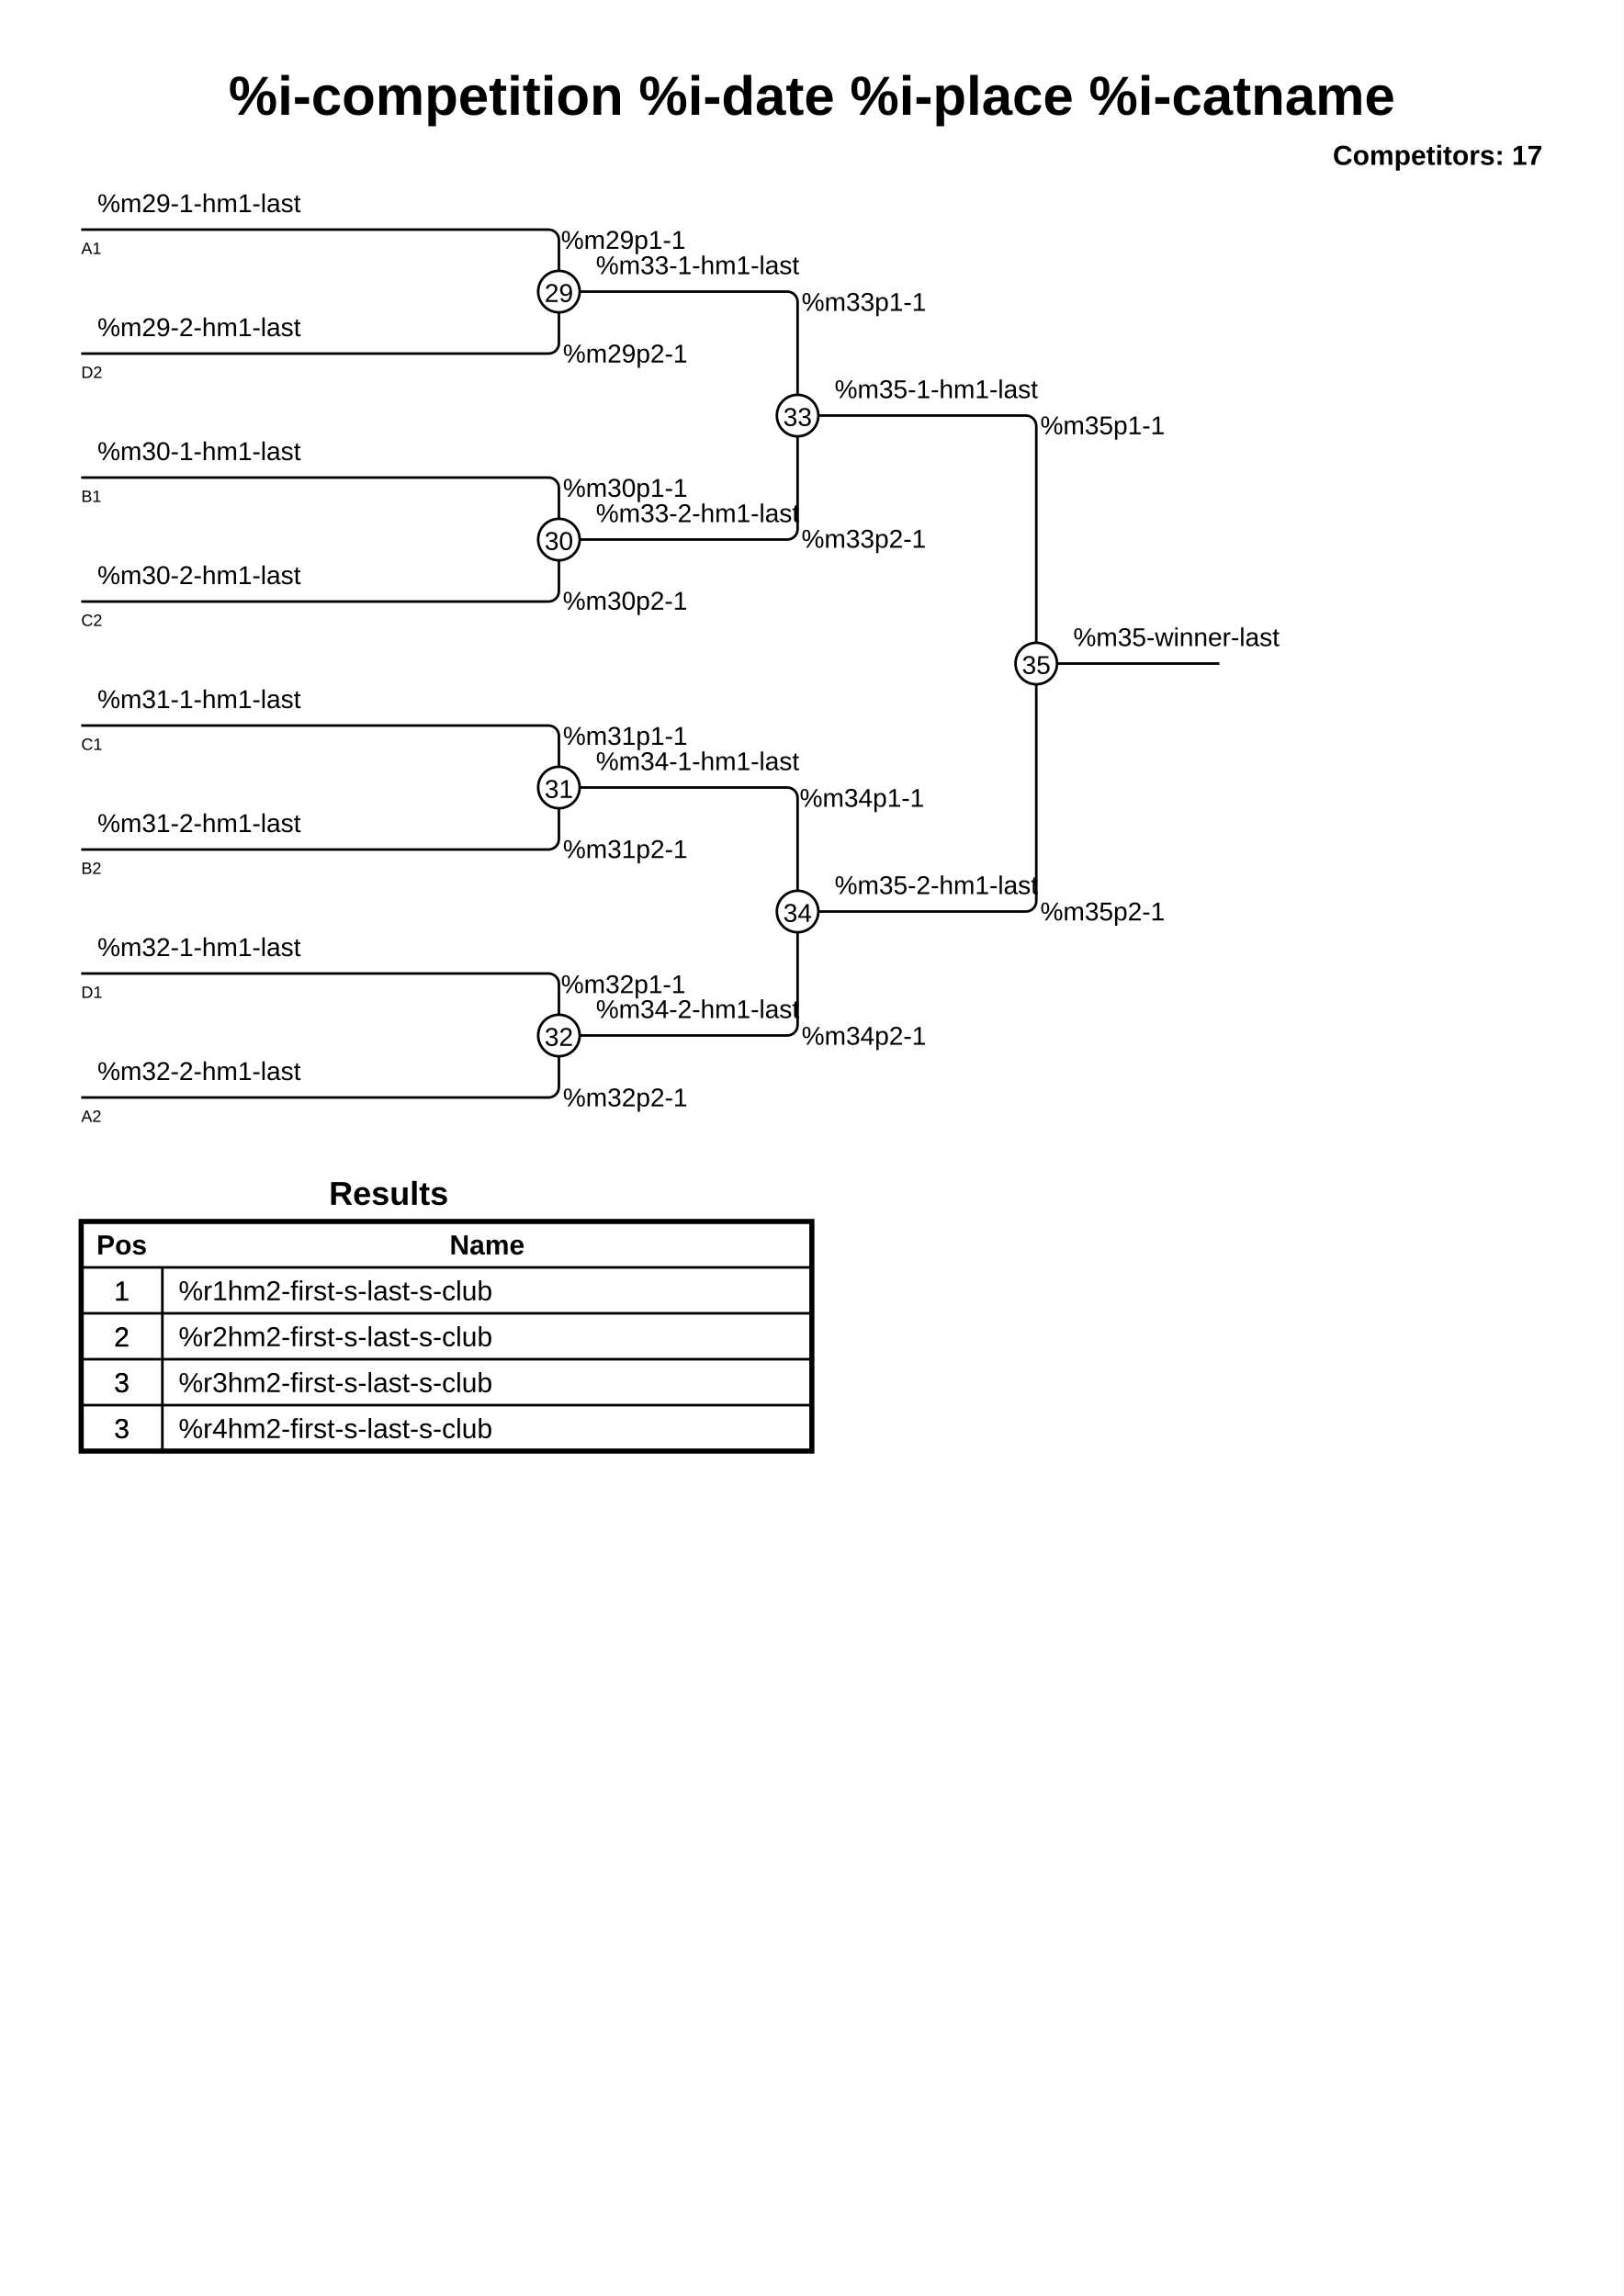
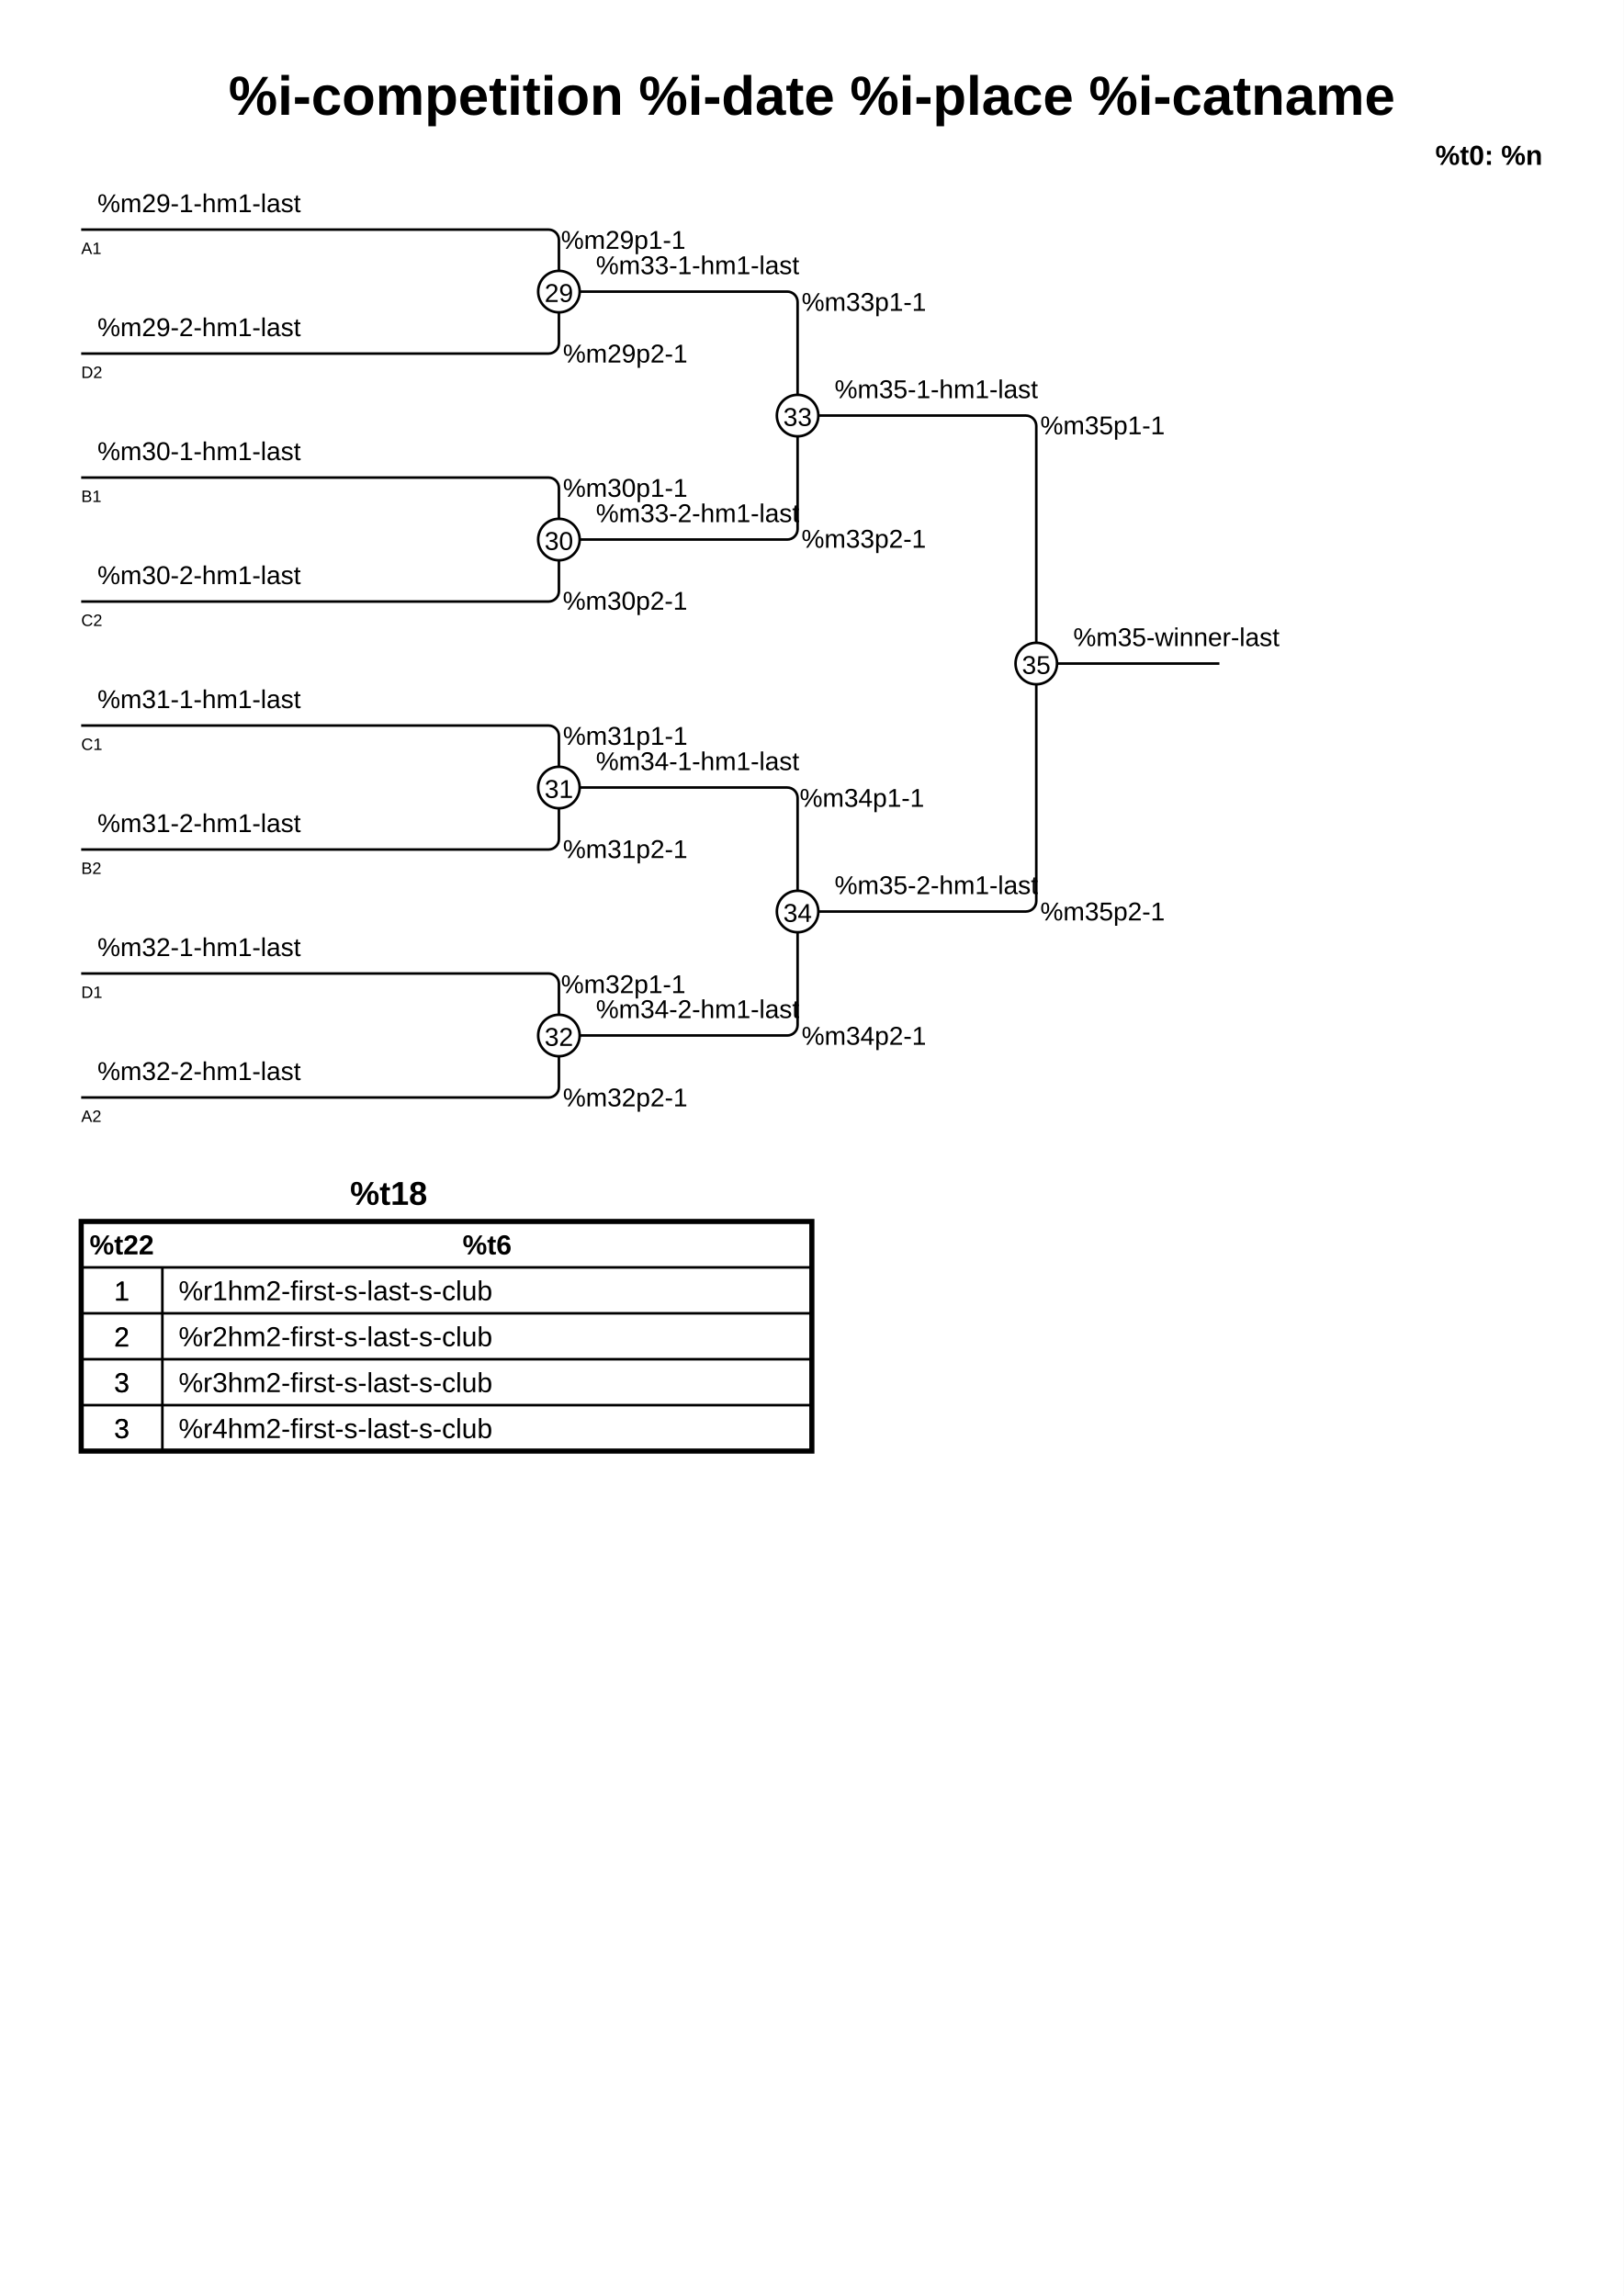
<svg xmlns="http://www.w3.org/2000/svg" width="630px" height="891px" id="judoshiai" version="1.1">
  <style type="text/css">  tspan.cmpx { fill: red; }  </style>
  <g id="layer1" style="opacity:1">
    <rect x="0.00" y="0.00" width="630.00" height="891.00" style="fill:white;stroke:none" />
    <text style="font-size:21.38px;font-style:normal;font-weight:bold;letter-spacing:0px;word-spacing:0px;fill:#000000;fill-opacity:1;stroke:none;font-family:Arial;text-anchor:middle;text-align:center" x="315.00" y="44.55">
      <tspan>%i-competition  %i-date  %i-place   %i-catname</tspan>
    </text>
    <text style="font-size:10.69px;font-style:normal;font-weight:bold;line-height:125%;letter-spacing:0px;word-spacing:0px;fill:#000000;fill-opacity:1;stroke:none;font-family:Arial;text-anchor:end;text-align:left" x="598.50" y="63.97">
-       <tspan>Competitors: 17</tspan>
+       <tspan>%t0: %n</tspan>
    </text>
    <text x="31.50" y="98.59" style="font-size:6.42px;font-style:normal;font-weight:normal;fill:#000000;fill-opacity:1;stroke:none;font-family:Arial">A1</text>
    <text x="31.50" y="146.70" style="font-size:6.42px;font-style:normal;font-weight:normal;fill:#000000;fill-opacity:1;stroke:none;font-family:Arial">D2</text>
    <text x="31.50" y="194.82" style="font-size:6.42px;font-style:normal;font-weight:normal;fill:#000000;fill-opacity:1;stroke:none;font-family:Arial">B1</text>
    <text x="31.50" y="242.93" style="font-size:6.42px;font-style:normal;font-weight:normal;fill:#000000;fill-opacity:1;stroke:none;font-family:Arial">C2</text>
    <text x="31.50" y="291.04" style="font-size:6.42px;font-style:normal;font-weight:normal;fill:#000000;fill-opacity:1;stroke:none;font-family:Arial">C1</text>
    <text x="31.50" y="339.16" style="font-size:6.42px;font-style:normal;font-weight:normal;fill:#000000;fill-opacity:1;stroke:none;font-family:Arial">B2</text>
    <text x="31.50" y="387.27" style="font-size:6.42px;font-style:normal;font-weight:normal;fill:#000000;fill-opacity:1;stroke:none;font-family:Arial">D1</text>
    <text x="31.50" y="435.39" style="font-size:6.42px;font-style:normal;font-weight:normal;fill:#000000;fill-opacity:1;stroke:none;font-family:Arial">A2</text>
    <path d="M 31.50,89.10 l 181.34,0.00 a4.02,4.02 0 0,1 4.02,4.02 l 0.00,11.99 M 31.50,137.21 l 181.34,0.00 a4.02,4.02 0 0,0 4.02,-4.02 l 0.00,-11.99" style="fill:none; stroke:black; stroke-width:1" />
    <circle cx="216.86" cy="113.16" r="8.05" stroke="black" stroke-width="1" fill="white" />
    <text x="216.86" y="117.18" style="font-size:10px;font-style:normal;font-weight:normal;fill:#000000;fill-opacity:1;stroke:none;font-family:Arial;text-anchor:middle;text-align:center">
      <tspan>29</tspan>
    </text>
    <text x="37.80" y="82.33" font-family="Arial" font-size="10" fill="black">
      <tspan>%m29-1-hm1-last</tspan>
    </text>
    <text x="37.80" y="130.45" font-family="Arial" font-size="10" fill="black">
      <tspan>%m29-2-hm1-last</tspan>
    </text>
    <text x="217.66" y="96.57" font-family="Arial" font-size="10" fill="black">
      <tspan>%m29p1-1</tspan>
    </text>
    <text x="218.41" y="140.67" font-family="Arial" font-size="10" fill="black">
      <tspan>%m29p2-1</tspan>
    </text>
    <path d="M 31.50,185.33 l 181.34,0.00 a4.02,4.02 0 0,1 4.02,4.02 l 0.00,11.99 M 31.50,233.44 l 181.34,0.00 a4.02,4.02 0 0,0 4.02,-4.02 l 0.00,-11.99" style="fill:none; stroke:black; stroke-width:1" />
    <circle cx="216.86" cy="209.38" r="8.05" stroke="black" stroke-width="1" fill="white" />
    <text x="216.86" y="213.41" style="font-size:10px;font-style:normal;font-weight:normal;fill:#000000;fill-opacity:1;stroke:none;font-family:Arial;text-anchor:middle;text-align:center">
      <tspan>30</tspan>
    </text>
    <text x="37.80" y="178.56" font-family="Arial" font-size="10" fill="black">
      <tspan>%m30-1-hm1-last</tspan>
    </text>
    <text x="37.80" y="226.67" font-family="Arial" font-size="10" fill="black">
      <tspan>%m30-2-hm1-last</tspan>
    </text>
    <text x="218.41" y="192.80" font-family="Arial" font-size="10" fill="black">
      <tspan>%m30p1-1</tspan>
    </text>
    <text x="218.35" y="236.61" font-family="Arial" font-size="10" fill="black">
      <tspan>%m30p2-1</tspan>
    </text>
    <path d="M 31.50,281.56 l 181.34,0.00 a4.02,4.02 0 0,1 4.02,4.02 l 0.00,11.99 M 31.50,329.67 l 181.34,0.00 a4.02,4.02 0 0,0 4.02,-4.02 l 0.00,-11.99" style="fill:none; stroke:black; stroke-width:1" />
    <circle cx="216.86" cy="305.61" r="8.05" stroke="black" stroke-width="1" fill="white" />
    <text x="216.86" y="309.64" style="font-size:10px;font-style:normal;font-weight:normal;fill:#000000;fill-opacity:1;stroke:none;font-family:Arial;text-anchor:middle;text-align:center">
      <tspan>31</tspan>
    </text>
    <text x="37.80" y="274.79" font-family="Arial" font-size="10" fill="black">
      <tspan>%m31-1-hm1-last</tspan>
    </text>
    <text x="37.80" y="322.90" font-family="Arial" font-size="10" fill="black">
      <tspan>%m31-2-hm1-last</tspan>
    </text>
    <text x="218.41" y="289.03" font-family="Arial" font-size="10" fill="black">
      <tspan>%m31p1-1</tspan>
    </text>
    <text x="218.41" y="332.98" font-family="Arial" font-size="10" fill="black">
      <tspan>%m31p2-1</tspan>
    </text>
    <path d="M 31.50,377.78 l 181.34,0.00 a4.02,4.02 0 0,1 4.02,4.02 l 0.00,11.99 M 31.50,425.90 l 181.34,0.00 a4.02,4.02 0 0,0 4.02,-4.02 l 0.00,-11.99" style="fill:none; stroke:black; stroke-width:1" />
    <circle cx="216.86" cy="401.84" r="8.05" stroke="black" stroke-width="1" fill="white" />
    <text x="216.86" y="405.86" style="font-size:10px;font-style:normal;font-weight:normal;fill:#000000;fill-opacity:1;stroke:none;font-family:Arial;text-anchor:middle;text-align:center">
      <tspan>32</tspan>
    </text>
    <text x="37.80" y="371.02" font-family="Arial" font-size="10" fill="black">
      <tspan>%m32-1-hm1-last</tspan>
    </text>
    <text x="37.80" y="419.13" font-family="Arial" font-size="10" fill="black">
      <tspan>%m32-2-hm1-last</tspan>
    </text>
    <text x="217.66" y="385.40" font-family="Arial" font-size="10" fill="black">
      <tspan>%m32p1-1</tspan>
    </text>
    <text x="218.41" y="429.35" font-family="Arial" font-size="10" fill="black">
      <tspan>%m32p2-1</tspan>
    </text>
    <path d="M 224.91,113.16 l 80.54,0.00 a4.02,4.02 0 0,1 4.02,4.02 l 0.00,36.04 M 224.91,209.38 l 80.54,0.00 a4.02,4.02 0 0,0 4.02,-4.02 l 0.00,-36.04" style="fill:none; stroke:black; stroke-width:1" />
    <circle cx="309.47" cy="161.27" r="8.05" stroke="black" stroke-width="1" fill="white" />
    <text x="309.47" y="165.29" style="font-size:10px;font-style:normal;font-weight:normal;fill:#000000;fill-opacity:1;stroke:none;font-family:Arial;text-anchor:middle;text-align:center">
      <tspan>33</tspan>
    </text>
    <text x="231.21" y="106.39" font-family="Arial" font-size="10" fill="black">
      <tspan>%m33-1-hm1-last</tspan>
    </text>
    <text x="231.21" y="202.62" font-family="Arial" font-size="10" fill="black">
      <tspan>%m33-2-hm1-last</tspan>
    </text>
    <text x="311.02" y="120.63" font-family="Arial" font-size="10" fill="black">
      <tspan>%m33p1-1</tspan>
    </text>
    <text x="310.96" y="212.55" font-family="Arial" font-size="10" fill="black">
      <tspan>%m33p2-1</tspan>
    </text>
    <path d="M 224.91,305.61 l 80.54,0.00 a4.02,4.02 0 0,1 4.02,4.02 l 0.00,36.04 M 224.91,401.84 l 80.54,0.00 a4.02,4.02 0 0,0 4.02,-4.02 l 0.00,-36.04" style="fill:none; stroke:black; stroke-width:1" />
    <circle cx="309.47" cy="353.73" r="8.05" stroke="black" stroke-width="1" fill="white" />
    <text x="309.47" y="357.75" style="font-size:10px;font-style:normal;font-weight:normal;fill:#000000;fill-opacity:1;stroke:none;font-family:Arial;text-anchor:middle;text-align:center">
      <tspan>34</tspan>
    </text>
    <text x="231.21" y="298.85" font-family="Arial" font-size="10" fill="black">
      <tspan>%m34-1-hm1-last</tspan>
    </text>
    <text x="231.21" y="395.07" font-family="Arial" font-size="10" fill="black">
      <tspan>%m34-2-hm1-last</tspan>
    </text>
    <text x="310.27" y="313.09" font-family="Arial" font-size="10" fill="black">
      <tspan>%m34p1-1</tspan>
    </text>
    <text x="311.02" y="405.43" font-family="Arial" font-size="10" fill="black">
      <tspan>%m34p2-1</tspan>
    </text>
    <path d="M 317.52,161.27 l 80.54,0.00 a4.02,4.02 0 0,1 4.02,4.02 l 0.00,84.16 M 317.52,353.73 l 80.54,0.00 a4.02,4.02 0 0,0 4.02,-4.02 l 0.00,-84.16" style="fill:none; stroke:black; stroke-width:1" />
    <circle cx="402.08" cy="257.50" r="8.05" stroke="black" stroke-width="1" fill="white" />
    <text x="402.08" y="261.52" style="font-size:10px;font-style:normal;font-weight:normal;fill:#000000;fill-opacity:1;stroke:none;font-family:Arial;text-anchor:middle;text-align:center">
      <tspan>35</tspan>
    </text>
    <text x="323.82" y="154.50" font-family="Arial" font-size="10" fill="black">
      <tspan>%m35-1-hm1-last</tspan>
    </text>
    <text x="323.82" y="346.96" font-family="Arial" font-size="10" fill="black">
      <tspan>%m35-2-hm1-last</tspan>
    </text>
    <text x="403.63" y="168.53" font-family="Arial" font-size="10" fill="black">
      <tspan>%m35p1-1</tspan>
    </text>
    <text x="403.63" y="357.18" font-family="Arial" font-size="10" fill="black">
      <tspan>%m35p2-1</tspan>
    </text>
    <path d="M 410.13,257.50 l 63.00,0.00" style="fill:none; stroke:black; stroke-width:1" />
    <text x="416.43" y="250.73" font-family="Arial" font-size="10" fill="black">
      <tspan>%m35-winner-last</tspan>
    </text>
    <path d="M 31.50,474.01 l 283.50,0.00 l 0.00,89.10 l -283.50,0.00 z" style="fill:none; stroke:black; stroke-width:2" />
    <path d="M 31.50,491.83 l 283.50,0.00" style="fill:none; stroke:black; stroke-width:1" />
    <path d="M 31.50,509.65 l 283.50,0.00" style="fill:none; stroke:black; stroke-width:1" />
    <path d="M 31.50,527.47 l 283.50,0.00" style="fill:none; stroke:black; stroke-width:1" />
    <path d="M 31.50,545.29 l 283.50,0.00" style="fill:none; stroke:black; stroke-width:1" />
    <path d="M 63.00,491.83 l 0.00,71.28" style="fill:none; stroke:black; stroke-width:1" />
    <text x="150.82" y="467.56" style="font-size:12.83px;font-style:normal;font-weight:bold;fill:#000000;fill-opacity:1;stroke:none;font-family:Arial;text-anchor:middle;text-align:center">
-       <tspan>Results</tspan>
+       <tspan>%t18</tspan>
    </text>
    <text x="47.25" y="486.80" style="font-size:10.69px;font-style:normal;font-weight:bold;fill:#000000;fill-opacity:1;stroke:none;font-family:Arial;text-anchor:middle;text-align:center">
-       <tspan>Pos</tspan>
+       <tspan>%t22</tspan>
    </text>
    <text x="189.00" y="486.80" style="font-size:10.69px;font-style:normal;font-weight:bold;fill:#000000;fill-opacity:1;stroke:none;font-family:Arial;text-anchor:middle;text-align:center">
-       <tspan>Name</tspan>
+       <tspan>%t6</tspan>
    </text>
    <text x="47.25" y="504.70" style="font-size:10.69px;font-style:normal;font-weight:normal;fill:#000000;fill-opacity:1;stroke:none;font-family:Arial;text-anchor:middle;text-align:center">
      <tspan>1</tspan>
    </text>
    <text x="47.25" y="522.52" style="font-size:10.69px;font-style:normal;font-weight:normal;fill:#000000;fill-opacity:1;stroke:none;font-family:Arial;text-anchor:middle;text-align:center">
      <tspan>2</tspan>
    </text>
    <text x="47.25" y="540.26" style="font-size:10.69px;font-style:normal;font-weight:normal;fill:#000000;fill-opacity:1;stroke:none;font-family:Arial;text-anchor:middle;text-align:center">
      <tspan>3</tspan>
    </text>
    <text x="47.25" y="558.08" style="font-size:10.69px;font-style:normal;font-weight:normal;fill:#000000;fill-opacity:1;stroke:none;font-family:Arial;text-anchor:middle;text-align:center">
      <tspan>3</tspan>
    </text>
    <text x="47.25" y="504.70" style="font-size:10.69px;font-style:normal;font-weight:normal;fill:#000000;fill-opacity:1;stroke:none;font-family:Arial;text-anchor:middle;text-align:center">
      <tspan>1</tspan>
    </text>
    <text x="69.30" y="504.60" style="font-size:10.69px;font-style:normal;font-weight:normal;fill:#000000;fill-opacity:1;stroke:none;font-family:Arial">
      <tspan>%r1hm2-first-s-last-s-club</tspan>
    </text>
    <text x="47.25" y="522.52" style="font-size:10.69px;font-style:normal;font-weight:normal;fill:#000000;fill-opacity:1;stroke:none;font-family:Arial;text-anchor:middle;text-align:center">
      <tspan>2</tspan>
    </text>
    <text x="69.30" y="522.42" style="font-size:10.69px;font-style:normal;font-weight:normal;fill:#000000;fill-opacity:1;stroke:none;font-family:Arial">
      <tspan>%r2hm2-first-s-last-s-club</tspan>
    </text>
    <text x="47.25" y="540.26" style="font-size:10.69px;font-style:normal;font-weight:normal;fill:#000000;fill-opacity:1;stroke:none;font-family:Arial;text-anchor:middle;text-align:center">
      <tspan>3</tspan>
    </text>
    <text x="69.30" y="540.24" style="font-size:10.69px;font-style:normal;font-weight:normal;fill:#000000;fill-opacity:1;stroke:none;font-family:Arial">
      <tspan>%r3hm2-first-s-last-s-club</tspan>
    </text>
    <text x="47.25" y="558.08" style="font-size:10.69px;font-style:normal;font-weight:normal;fill:#000000;fill-opacity:1;stroke:none;font-family:Arial;text-anchor:middle;text-align:center">
      <tspan>3</tspan>
    </text>
    <text x="69.30" y="558.06" style="font-size:10.69px;font-style:normal;font-weight:normal;fill:#000000;fill-opacity:1;stroke:none;font-family:Arial">
      <tspan>%r4hm2-first-s-last-s-club</tspan>
    </text>
  </g>
</svg>
